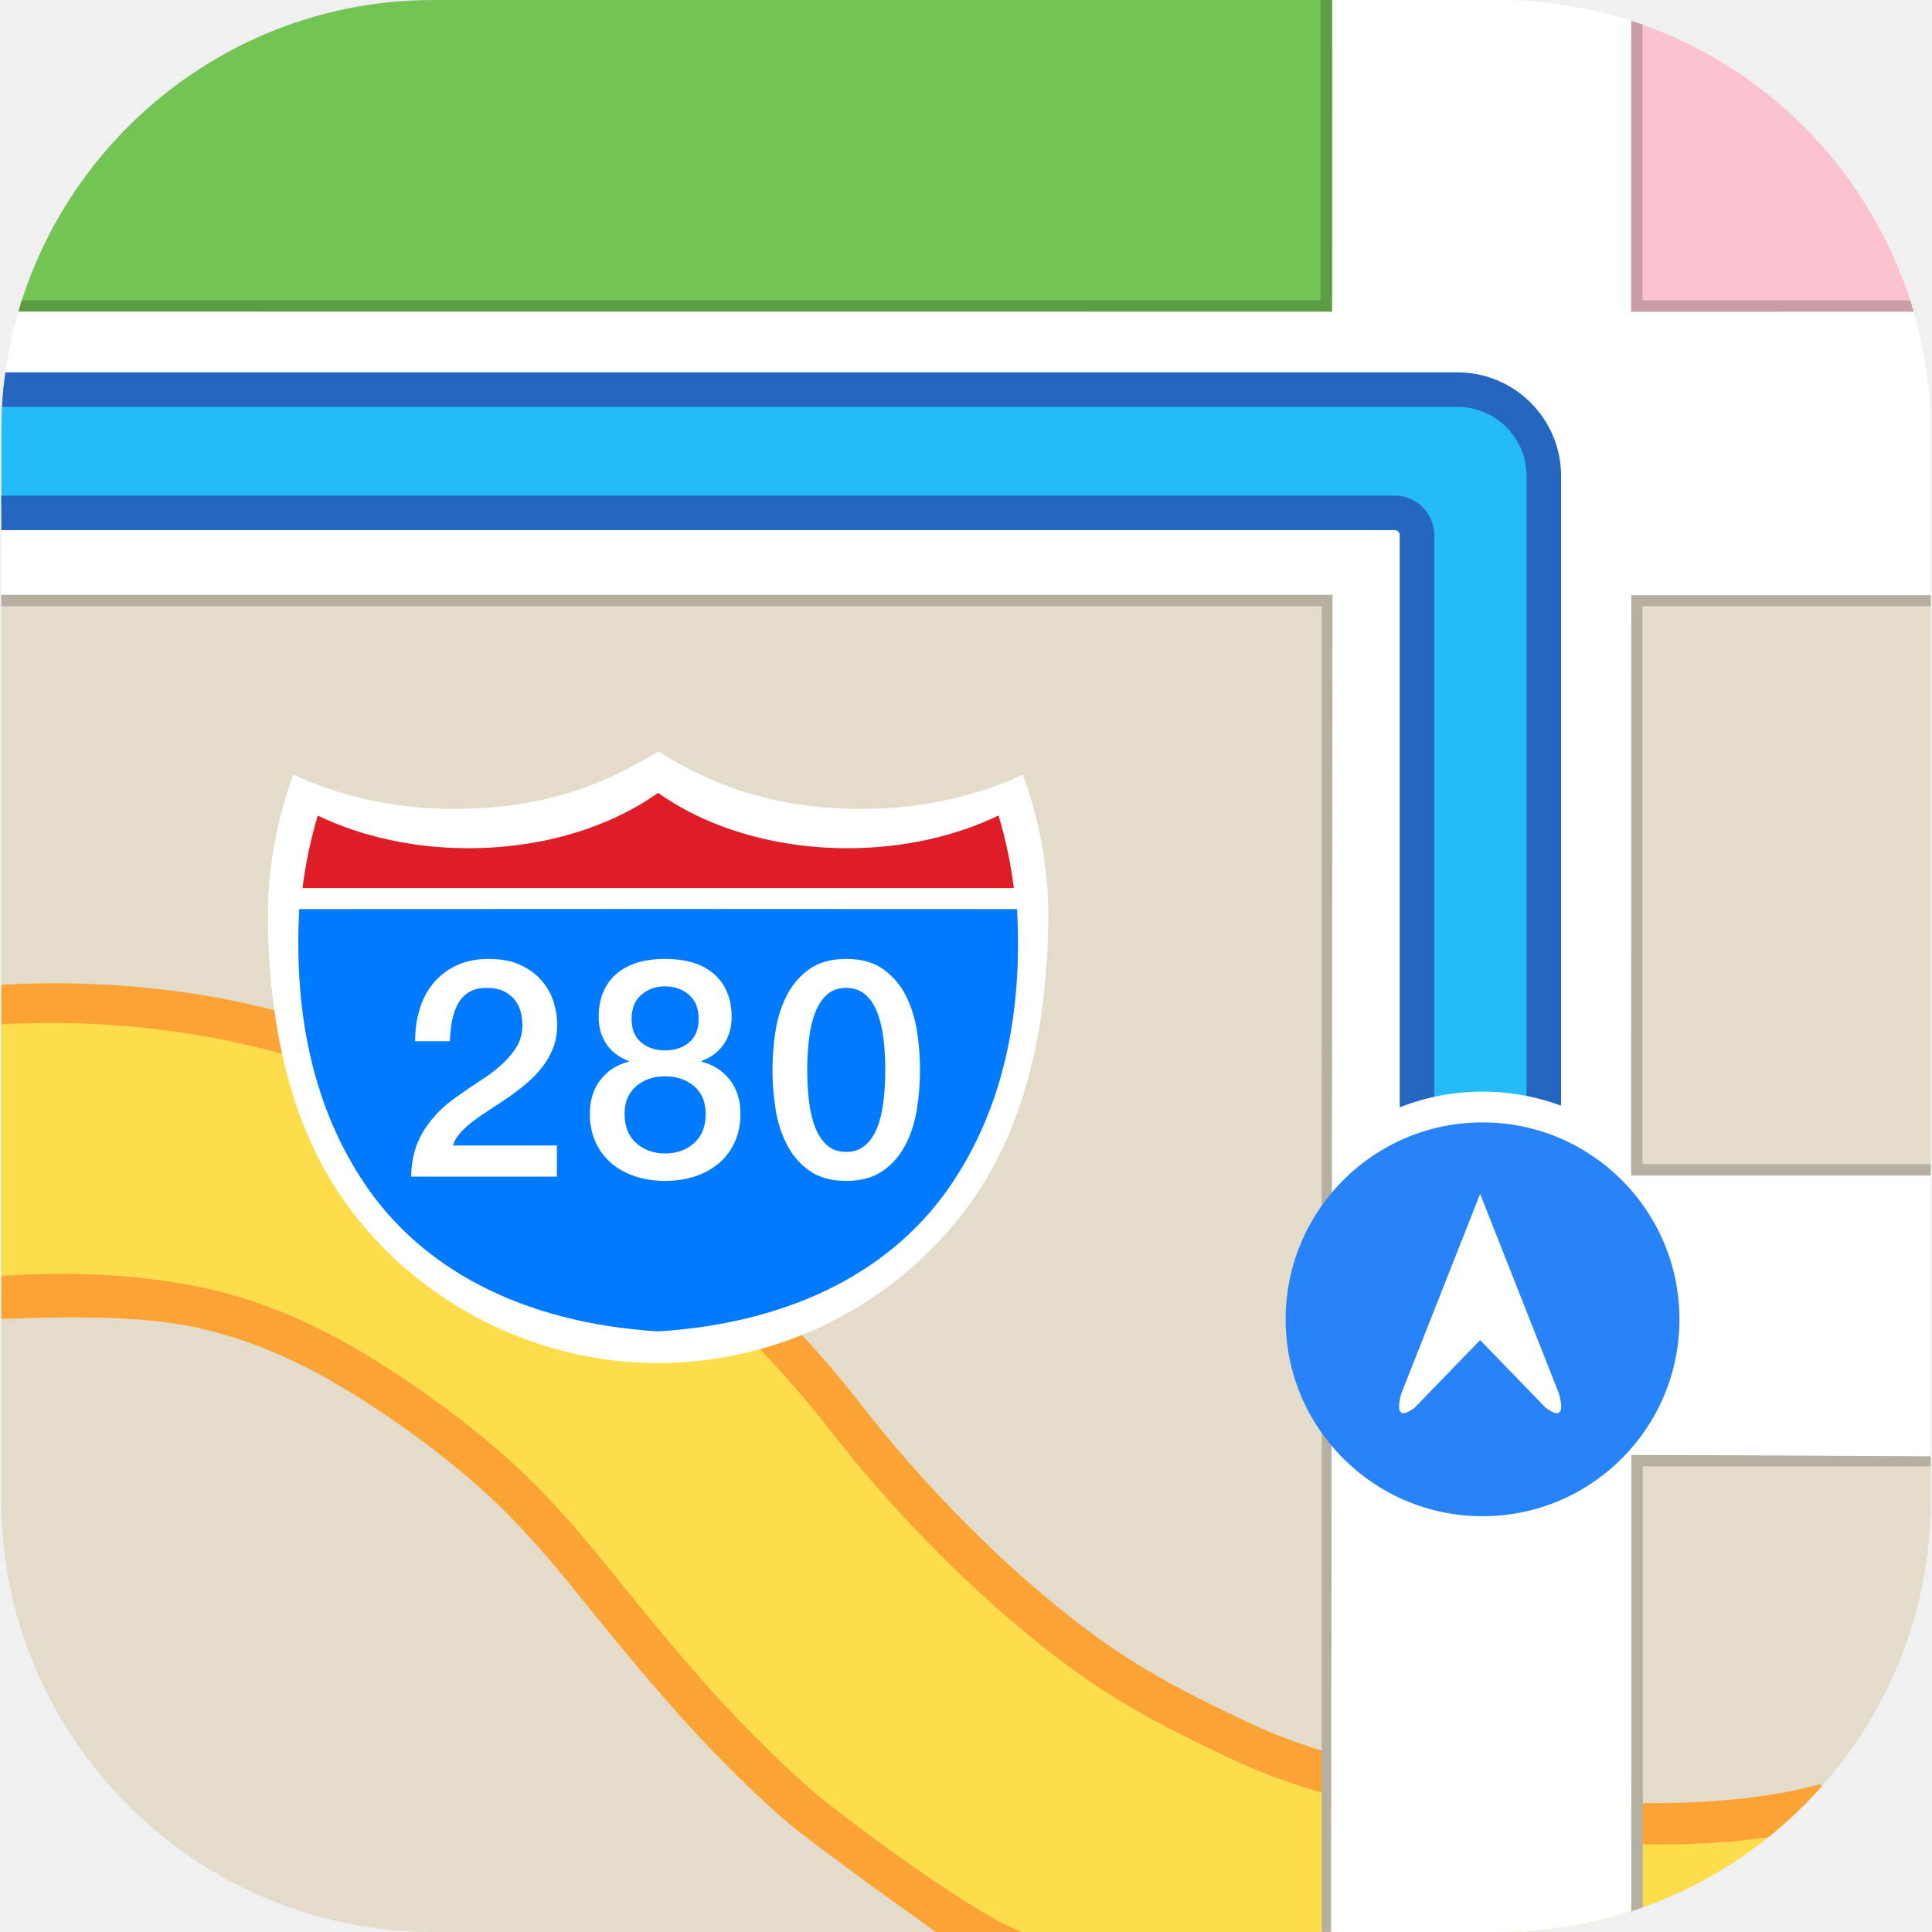
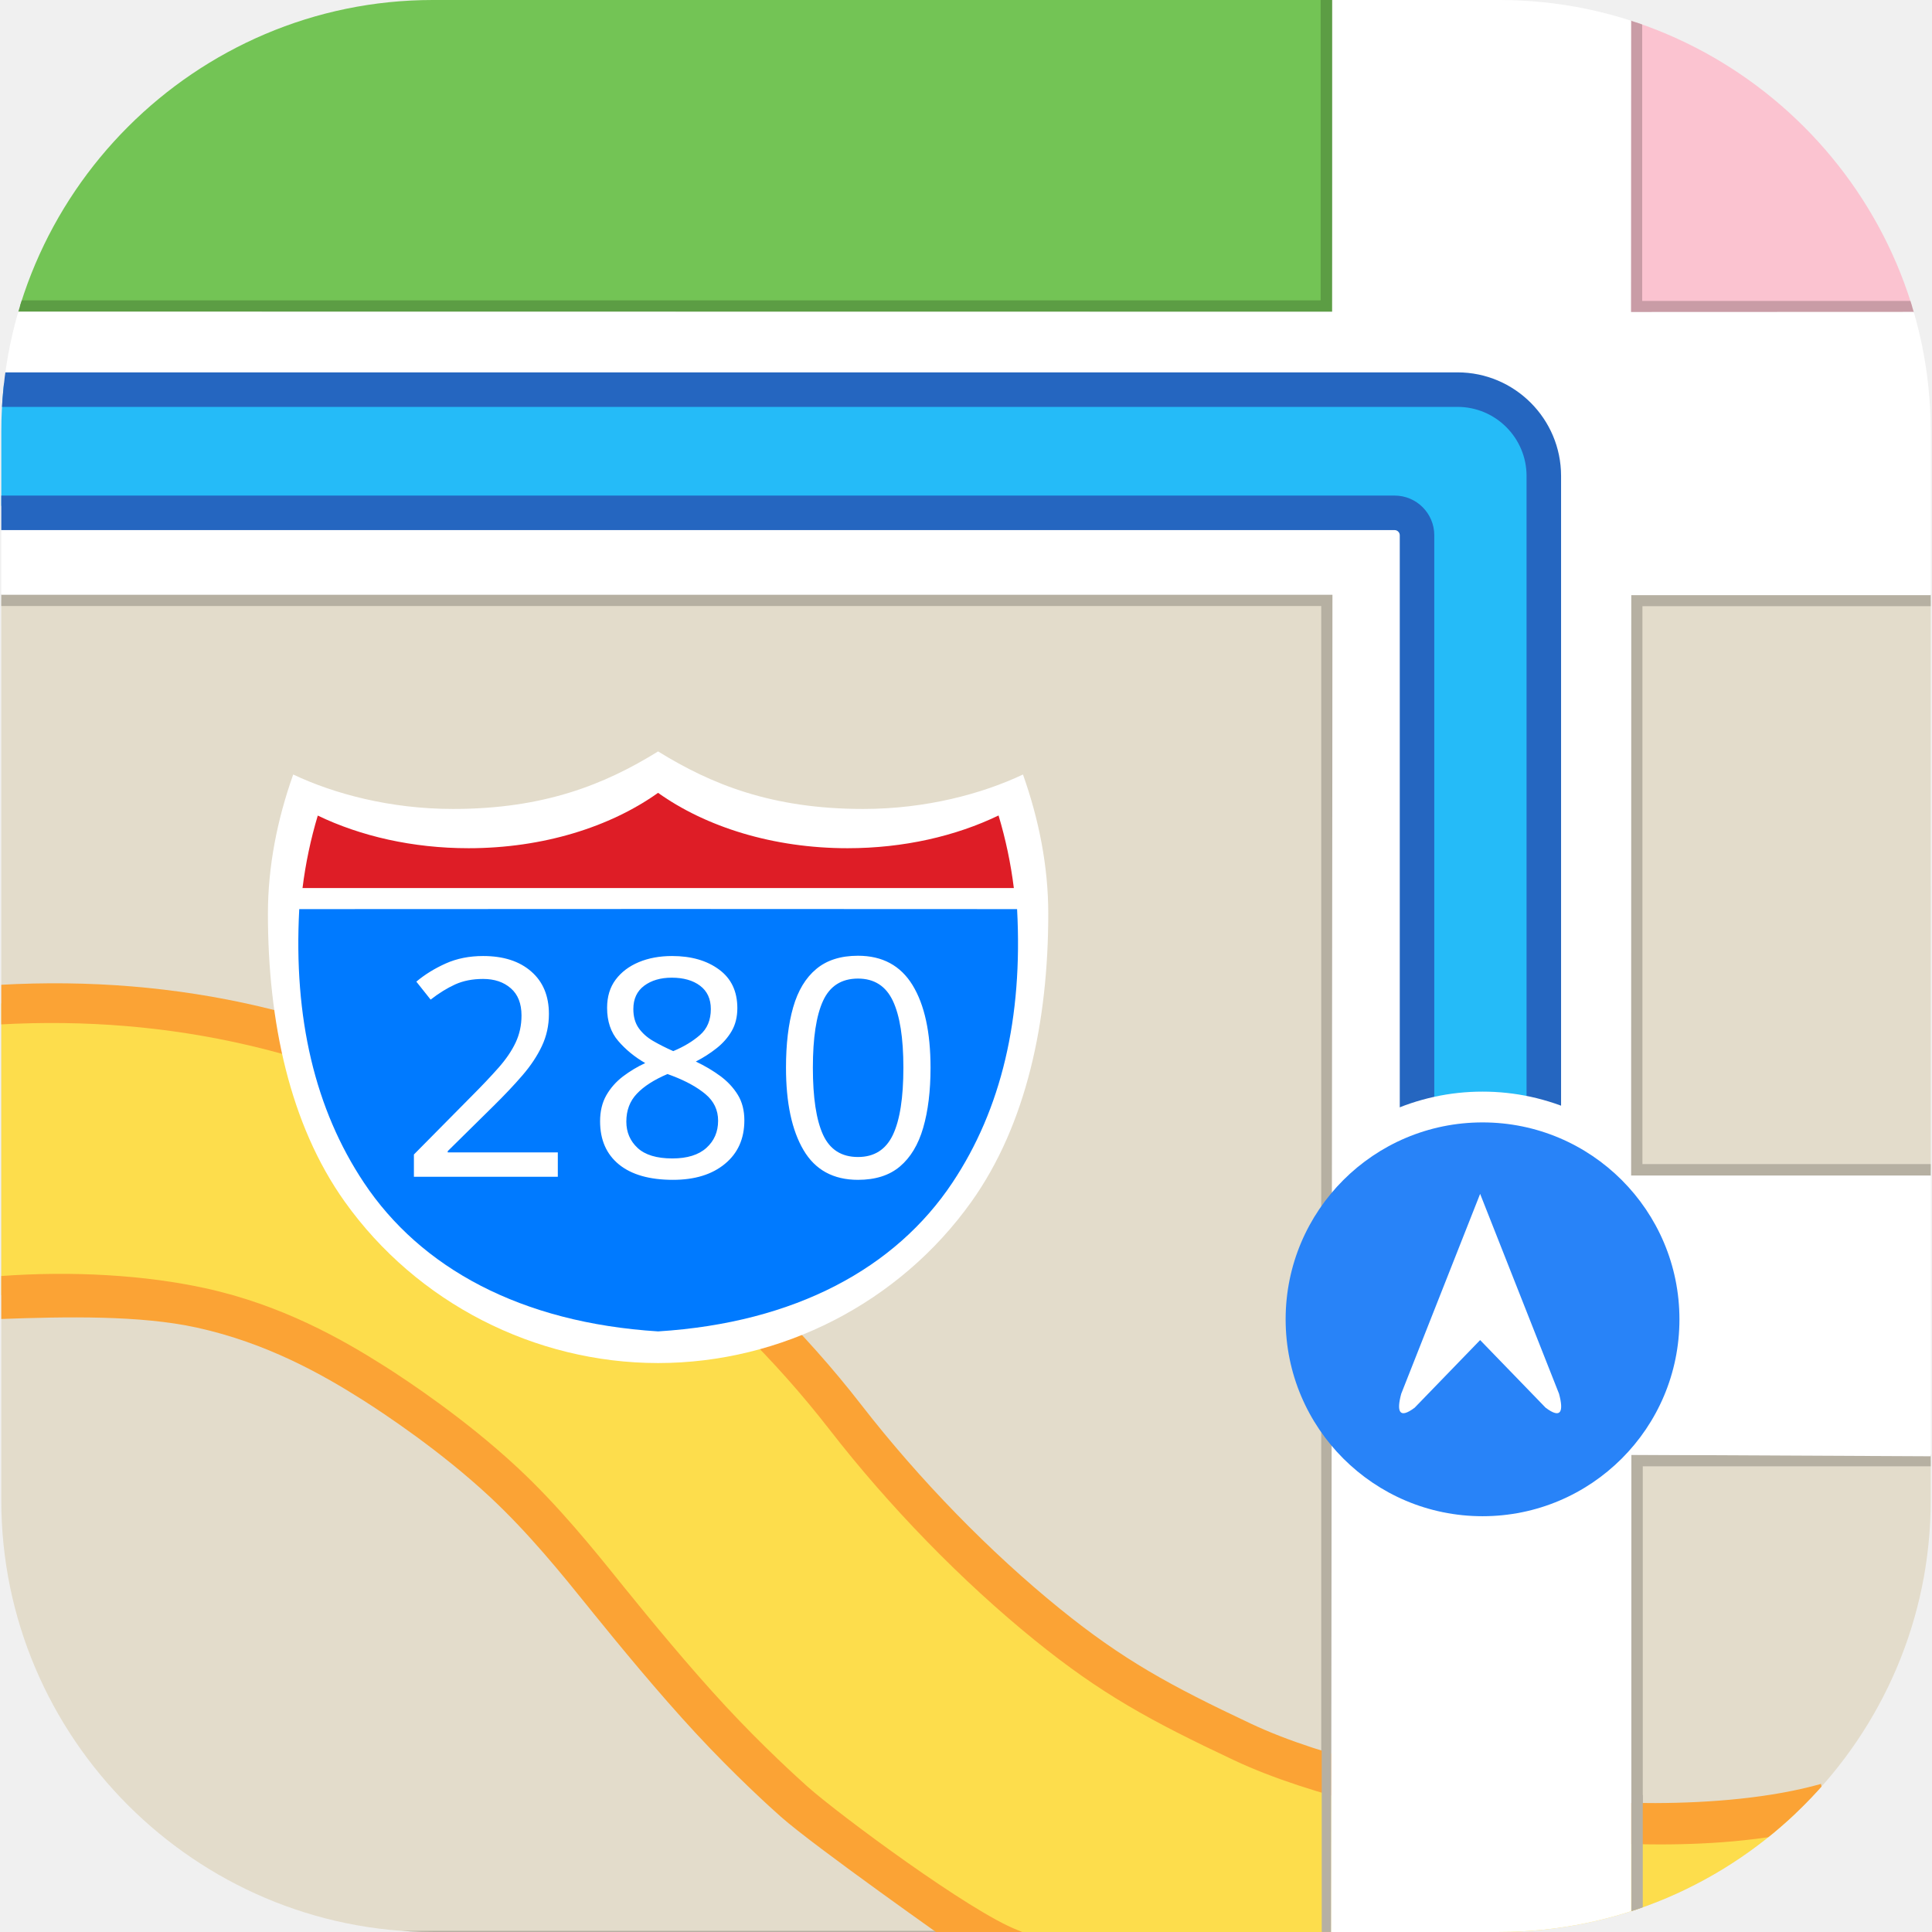
<svg xmlns="http://www.w3.org/2000/svg" xmlns:xlink="http://www.w3.org/1999/xlink" viewBox="0 0 335.84 335.836">
  <defs>
    <path id="a" d="M260.615 335.836H75.225c-41.25 0-75-33.75-75-75V75c0-41.25 33.75-75 75-75h185.39c41.25 0 75 33.75 75 75v185.836c0 41.25-33.75 75-75 75z" />
  </defs>
  <clipPath id="b">
    <use xlink:href="#a" overflow="visible" />
  </clipPath>
+   <path clip-path="url(#b)" fill="#fbc3d0" stroke="#c99ca6" stroke-width="2" stroke-miterlimit="10" d="M284.461 1.788h49.336v51.523h-49.336z" />
+   <path clip-path="url(#b)" fill="#73c455" stroke="#5c9d44" stroke-width="2" stroke-miterlimit="10" d="M0-2.97h230.568v56.182H0z" />
  <g clip-path="url(#b)">
-     <path fill="#73C455" d="M1.951 53.211v-1.357l.043-.143C11.429 20.676 40.96-1 73.809-1h156.759v54.211H1.951z" />
-     <path fill="#5C9D44" d="M229.568 0v52.212H2.951v-.209C12.065 22.022 40.439 0 73.809 0h155.759m2-2H73.809C57.19-2 41.38 3.241 28.089 13.155 15.23 22.748 5.623 36.337 1.037 51.421l-.086.284V54.211h230.618V-2h-.001z" />
+     <path fill="#e3dccb" stroke="#b6b0a2" stroke-width="2" stroke-miterlimit="10" d="M-1.415 104.343h232.09v232.293H-1.415z" />
+     <path fill="#e3dccb" d="M284.505 104.375h52.109v98.983h-52.109z" />
+     <path d="M335.615 105.375l-.001 96.983h-50.109v-96.983h50.11m2-2h-54.11v100.983h54.109v-2l.001-96.983v-2z" fill="#b6b0a2" />
+     <path fill="#e3dccb" stroke="#b6b0a2" stroke-width="2" stroke-miterlimit="10" d="M337.388 333.501l-52.825-.353v-79.255l53.149-.003z" />
  </g>
-   <g clip-path="url(#b)">
-     <path fill="#FBC3D0" d="M284.505 53.211V1.887l1.3.408c23.081 7.252 41.479 26.276 48.013 49.647l.355 1.269h-49.668z" />
-     <path fill="#C99CA6" d="M285.506 3.249c22.875 7.188 40.854 25.73 47.349 48.963h-47.349V3.249m-2-2.725v53.688h51.985l-.71-2.538c-3.274-11.71-9.505-22.551-18.021-31.351-8.506-8.789-19.106-15.353-30.655-18.982l-2.599-.817z" />
-   </g>
-   <g clip-path="url(#b)">
-     <path fill="#E3DCCB" d="M74.714 336.836c-41.625 0-75.489-33.75-75.489-75.234V104.376h231.527v232.46H74.714z" />
-     <path fill="#B6B0A2" d="M229.753 105.376v230.46H74.714c-40.969 0-74.489-33.405-74.489-74.234V105.376h229.528m2-2H-1.775v158.226c0 20.282 7.98 39.404 22.469 53.844 14.488 14.438 33.672 22.389 54.02 22.389h157.039V103.376z" />
-     <path fill="#E3DCCB" d="M284.505 104.375h52.109v98.983h-52.109z" />
-     <path fill="#B6B0A2" d="M335.615 105.375l-.001 96.983h-50.109v-96.983h50.11m2-2h-54.11v100.983h54.109v-2l.001-96.983v-2z" />
-     <g>
-       <path fill="#E3DCCB" d="M284.563 253.894l52.052-.004v9.67c0 31.804-20.87 60.575-50.752 69.967l-1.3.408v-80.041z" />
-       <path fill="#B6B0A2" d="M335.615 254.89v8.669c0 32.368-21.157 59.932-50.052 69.013v-77.679l50.052-.003m2-2h-2l-50.052.003h-2v82.404l2.6-.817c14.551-4.573 27.646-13.983 36.872-26.495 9.539-12.937 14.581-28.299 14.581-44.426V252.89h-.001z" />
-     </g>
-   </g>
-   <path clip-path="url(#b)" fill="#FDDD4C" d="M317.375 314.549c-15.779 2.334-43.183 2.248-54.734.435-11.651-1.828-32.67-5.741-46.83-12.411s-22.612-11.252-33.919-20.406c-13.466-10.901-25.905-24.163-35.113-36.035-16.939-21.84-39.208-39.392-61.341-51.774-25.698-14.376-53.702-21.683-85.498-19.91v50.699c.096-.005.187-.004.284-.011 11.161-.828 23.264-.465 34.416 1.972 11.528 2.52 21.012 7.357 30.06 13.095 4.725 2.996 14.205 9.416 22.574 17.21 7.658 7.132 14.242 15.556 18.345 20.623 4.46 5.507 11.143 13.649 17.602 20.617 5.978 6.449 11.802 11.849 14.556 14.295 5.73 5.089 31.635 24.096 31.635 24.096l127.801-.288 20.162-22.207z" />
-   <g clip-path="url(#b)" fill="#FBA335">
+   <path d="M317.375 314.549c-15.779 2.334-43.183 2.248-54.734.435-11.651-1.828-32.67-5.741-46.83-12.411s-22.612-11.252-33.919-20.406c-13.466-10.901-25.905-24.163-35.113-36.035-16.939-21.84-39.208-39.392-61.341-51.774-25.698-14.376-53.702-21.683-85.498-19.91v50.699c.096-.005.187-.004.284-.011 11.161-.828 23.264-.465 34.416 1.972 11.528 2.52 21.012 7.357 30.06 13.095 4.725 2.996 14.205 9.416 22.574 17.21 7.658 7.132 14.242 15.556 18.345 20.623 4.46 5.507 11.143 13.649 17.602 20.617 5.978 6.449 11.802 11.849 14.556 14.295 5.73 5.089 31.635 24.096 31.635 24.096l127.801-.288 20.162-22.207z" clip-path="url(#b)" fill="#fddd4c" />
+   <g clip-path="url(#b)" fill="#fba335">
    <path d="M176.893 335.508c-8.2-3.14-30.99-20.03-36.51-24.93-1.7-1.52-7.76-7-14.31-14.06-6.36-6.86-13-14.95-17.45-20.44l-1.24-1.54c-4.12-5.11-10.33-12.83-17.44-19.44-9.01-8.39-19.14-15.11-23.08-17.61-7.56-4.79-17.92-10.66-31.19-13.56-10.44-2.28-23-3.04-35.73-2.1v7.46c11.72-.43 24.45-.66 34.23 1.48 12.2 2.67 21.87 8.15 28.94 12.63 3.77 2.4 13.48 8.83 22.06 16.82 6.74 6.27 12.77 13.76 16.76 18.71l1.25 1.55c4.51 5.57 11.26 13.78 17.76 20.8 6.76 7.29 13.03 12.97 14.8 14.53 5.81 5.16 29.9 22.12 30.92 22.84 0 0 18.43 0 10.23-3.14zM316.54 310.1c-17.243 4.86-41.742 3.462-53.161 1.67-13.786-2.163-32.936-6.021-45.882-12.12-14.145-6.663-22.296-11.126-33.208-19.96-12.211-9.885-24.48-22.479-34.549-35.46-20.131-25.955-45.044-42.975-62.397-52.683-27.591-15.435-56.184-22.097-87.402-20.35v6.887c29.861-1.661 57.589 4.805 83.984 19.572 16.787 9.391 40.873 25.838 60.284 50.864 10.389 13.394 23.059 26.396 35.676 36.61 11.475 9.288 19.956 13.938 34.629 20.851 13.696 6.452 33.542 10.47 47.78 12.704 1.938.304 12.944 1.932 26.291 1.932 9.384-.001 19.928-.806 29.283-3.441l-1.328-7.076z" />
  </g>
-   <g clip-path="url(#b)" fill="#B6B0A3">
+   <g clip-path="url(#b)" fill="#b6b0a3">
    <path d="M229.757 304.211h1.666v31.624h-1.666zM283.585 312.008h1.978v20.438h-1.978z" />
  </g>
-   <path clip-path="url(#b)" fill="#FFF" d="M283.556 340.355l.025-87.464 58.966.287v-48.813h-59.032l.041-100.907h58.991l-2.751-49.248-56.278.023.029-57.621-51.917-3.414-.047 61.012-231.914-.029v49.193l231.962.006-.247 238.97z" />
-   <path clip-path="url(#b)" fill="#25BBF8" d="M269.018 191.551l-.019-109.879c0-8.25-6.75-15-15-15H.206v21.264H242.49a3.905 3.905 0 0 1 3.893 3.893l.019 99.722h22.616z" />
-   <g clip-path="url(#b)" fill="#2566C0">
+   <path clip-path="url(#b)" fill="#fff" d="M283.556 340.355l.025-87.464 58.966.287v-48.813h-59.032l.041-100.907h58.991l-2.751-49.248-56.278.023.029-57.621-51.917-3.414-.047 61.012-231.914-.029v49.193l231.962.006-.247 238.97z" />
+   <path d="M269.018 191.551l-.019-109.879c0-8.25-6.75-15-15-15H.206v21.264H242.49a3.905 3.905 0 0 1 3.893 3.893l.019 99.722h22.616z" clip-path="url(#b)" fill="#25bbf8" />
+   <g clip-path="url(#b)" fill="#2566c0">
    <path d="M253.363 64.729H-.431v6h253.793c6.617 0 12 5.383 12 12v110.09h6V82.729c.001-9.925-8.074-18-17.999-18z" />
    <path d="M242.428 86.146H.145v6h242.283c.484 0 .894.409.894.894v99.933h6V93.039c0-3.801-3.093-6.893-6.894-6.893z" />
  </g>
-   <path clip-path="url(#b)" fill="#FFF" d="M274.116 193.343a39.188 39.188 0 0 0-16.406-3.585 39.176 39.176 0 0 0-16.406 3.585h32.812z" />
-   <circle clip-path="url(#b)" fill="#2883F8" cx="257.71" cy="229.336" r="34.228" />
-   <path clip-path="url(#b)" fill="#FFF" d="M271.007 242.281l-13.716-34.75-13.716 34.75c-.82 3.038-.393 4.472 2.335 2.42l11.382-11.756 11.382 11.756c2.726 2.052 3.153.619 2.333-2.42zM177.842 134.685l-.02-.052c-7.068 3.345-16.846 5.988-27.781 5.988-15.852 0-26.401-4.279-35.631-9.992v-.017l-.014.008-.014-.008v.017c-9.23 5.713-19.779 9.992-35.631 9.992-10.935 0-20.713-2.643-27.781-5.988l-.02.052c-2.72 7.675-4.378 15.824-4.378 24.149 0 18.678 3.779 36.621 13.357 50.06 12.538 17.592 33.041 28.037 54.453 28.046h.028c21.412-.009 41.915-10.454 54.453-28.046 9.578-13.44 13.357-31.383 13.357-50.06 0-8.326-1.658-16.475-4.378-24.149z" />
+   <path d="M274.116 193.343a39.188 39.188 0 0 0-16.406-3.585 39.176 39.176 0 0 0-16.406 3.585h32.812z" clip-path="url(#b)" fill="#fff" />
+   <circle cx="257.71" cy="229.336" r="34.228" clip-path="url(#b)" fill="#2883f8" />
+   <path d="M271.007 242.281l-13.716-34.75-13.716 34.75c-.82 3.038-.393 4.472 2.335 2.42l11.382-11.756 11.382 11.756c2.726 2.052 3.153.619 2.333-2.42zM177.842 134.685l-.02-.052c-7.068 3.345-16.846 5.988-27.781 5.988-15.852 0-26.401-4.279-35.631-9.992v-.017l-.014.008-.014-.008v.017c-9.23 5.713-19.779 9.992-35.631 9.992-10.935 0-20.713-2.643-27.781-5.988l-.02.052c-2.72 7.675-4.378 15.824-4.378 24.149 0 18.678 3.779 36.621 13.357 50.06 12.538 17.592 33.041 28.037 54.453 28.046h.028c21.412-.009 41.915-10.454 54.453-28.046 9.578-13.44 13.357-31.383 13.357-50.06 0-8.326-1.658-16.475-4.378-24.149z" clip-path="url(#b)" fill="#fff" />
  <g clip-path="url(#b)">
-     <path fill="#007AFF" d="M176.801 158.031l-62.391-.024v.001l-62.391.024c-1.016 18.957 2.74 34.785 11.239 47.549 9.867 14.818 27.248 24.354 51.151 25.857v-.001c23.903-1.503 41.284-11.039 51.151-25.857 8.501-12.764 12.257-28.592 11.241-47.549z" />
+     <path d="M176.801 158.031l-62.391-.024v.001l-62.391.024c-1.016 18.957 2.74 34.785 11.239 47.549 9.867 14.818 27.248 24.354 51.151 25.857v-.001c23.903-1.503 41.284-11.039 51.151-25.857 8.501-12.764 12.257-28.592 11.241-47.549z" fill="#007aff" />
  </g>
  <g clip-path="url(#b)">
-     <path fill="#DE1D26" d="M147.332 147.445c-12.939 0-24.615-3.695-32.942-9.626-8.327 5.931-20.004 9.626-32.942 9.626-9.751 0-18.783-2.102-26.209-5.673a76.876 76.876 0 0 0-2.652 12.599h123.65a76.866 76.866 0 0 0-2.658-12.617c-7.435 3.583-16.48 5.691-26.247 5.691z" />
+     <path d="M147.332 147.445c-12.939 0-24.615-3.695-32.942-9.626-8.327 5.931-20.004 9.626-32.942 9.626-9.751 0-18.783-2.102-26.209-5.673a76.876 76.876 0 0 0-2.652 12.599h123.65a76.866 76.866 0 0 0-2.658-12.617c-7.435 3.583-16.48 5.691-26.247 5.691z" fill="#de1d26" />
  </g>
-   <g clip-path="url(#b)" fill="#FFF">
-     <path d="M96.806 204.532H71.472c.035-3.074.777-5.759 2.226-8.056 1.448-2.297 3.427-4.293 5.936-5.989a66.858 66.858 0 0 1 3.763-2.57 29.846 29.846 0 0 0 3.604-2.677c1.095-.954 1.996-1.987 2.703-3.101.707-1.113 1.078-2.394 1.113-3.843 0-.671-.08-1.386-.239-2.146a5.706 5.706 0 0 0-.927-2.12c-.459-.653-1.096-1.2-1.908-1.643-.813-.441-1.873-.662-3.18-.662-1.202 0-2.2.238-2.995.715a5.367 5.367 0 0 0-1.908 1.961c-.477.831-.831 1.812-1.06 2.941a21.231 21.231 0 0 0-.397 3.657h-6.042c0-2.049.273-3.948.822-5.697.547-1.749 1.369-3.26 2.464-4.531a11.626 11.626 0 0 1 4.001-2.995c1.572-.724 3.4-1.086 5.485-1.086 2.261 0 4.151.371 5.671 1.113 1.519.741 2.747 1.678 3.683 2.809.936 1.131 1.599 2.358 1.988 3.684.388 1.325.583 2.589.583 3.789 0 1.484-.23 2.827-.689 4.028a12.987 12.987 0 0 1-1.855 3.312 18.749 18.749 0 0 1-2.65 2.782 39.184 39.184 0 0 1-3.074 2.385 82.425 82.425 0 0 1-3.18 2.12c-1.06.672-2.041 1.344-2.941 2.015s-1.688 1.369-2.358 2.093c-.672.725-1.131 1.493-1.378 2.306h18.073v5.406zM115.621 205.274c-1.873 0-3.613-.266-5.22-.795-1.608-.53-2.995-1.299-4.161-2.306s-2.076-2.234-2.729-3.684c-.654-1.448-.98-3.074-.98-4.876 0-2.332.609-4.293 1.829-5.883 1.219-1.59 2.87-2.65 4.955-3.181v-.105c-1.696-.636-2.994-1.616-3.895-2.941-.901-1.325-1.352-2.889-1.352-4.69 0-3.181.998-5.662 2.994-7.446 1.996-1.784 4.85-2.677 8.56-2.677s6.563.893 8.56 2.677c1.996 1.784 2.995 4.266 2.995 7.446 0 1.802-.451 3.365-1.352 4.69s-2.2 2.306-3.896 2.941v.105c2.084.53 3.736 1.591 4.956 3.181 1.219 1.59 1.829 3.551 1.829 5.883 0 1.802-.327 3.428-.98 4.876a10.525 10.525 0 0 1-2.729 3.684c-1.166 1.007-2.553 1.775-4.161 2.306-1.611.53-3.35.795-5.223.795zm0-4.77c2.014 0 3.692-.6 5.035-1.802 1.342-1.201 2.014-2.896 2.014-5.088 0-2.049-.672-3.647-2.014-4.797-1.343-1.147-3.021-1.722-5.035-1.722-2.014 0-3.692.574-5.035 1.722-1.343 1.149-2.014 2.748-2.014 4.797 0 2.191.671 3.887 2.014 5.088 1.343 1.202 3.021 1.802 5.035 1.802zm0-29.044c-1.625 0-3.003.486-4.134 1.458-1.131.972-1.696 2.377-1.696 4.213 0 1.768.547 3.119 1.643 4.055 1.095.937 2.491 1.404 4.187 1.404 1.696 0 3.091-.468 4.187-1.404 1.095-.936 1.643-2.287 1.643-4.055 0-1.836-.565-3.241-1.696-4.213s-2.509-1.458-4.134-1.458zM147.103 166.69c2.65 0 4.814.609 6.493 1.828a12.578 12.578 0 0 1 3.922 4.664c.936 1.891 1.572 3.967 1.908 6.228.335 2.262.503 4.452.503 6.572s-.168 4.311-.503 6.572c-.336 2.261-.972 4.337-1.908 6.227a12.57 12.57 0 0 1-3.922 4.664c-1.679 1.22-3.843 1.829-6.493 1.829s-4.814-.609-6.492-1.829a12.551 12.551 0 0 1-3.922-4.664c-.937-1.89-1.572-3.966-1.908-6.227-.336-2.262-.503-4.452-.503-6.572s.167-4.311.503-6.572c.335-2.261.971-4.337 1.908-6.228a12.569 12.569 0 0 1 3.922-4.664c1.678-1.218 3.842-1.828 6.492-1.828zm0 33.549c1.307 0 2.402-.379 3.286-1.14.883-.759 1.581-1.783 2.093-3.074.512-1.289.875-2.8 1.087-4.531.212-1.73.318-3.568.318-5.512s-.106-3.771-.318-5.485c-.212-1.714-.575-3.225-1.087-4.532s-1.21-2.34-2.093-3.101c-.884-.759-1.979-1.139-3.286-1.139-1.343 0-2.447.38-3.312 1.139-.866.761-1.555 1.794-2.067 3.101-.513 1.308-.875 2.818-1.086 4.532s-.318 3.542-.318 5.485.106 3.781.318 5.512c.212 1.731.574 3.242 1.086 4.531.512 1.291 1.201 2.315 2.067 3.074.865.761 1.969 1.14 3.312 1.14z" />
+   <g clip-path="url(#b)">
+     <text transform="translate(69.403 204.56)" fill="#fff" font-family="HelveticaNeue-Medium" font-size="53" letter-spacing="2">280</text>
  </g>
</svg>
